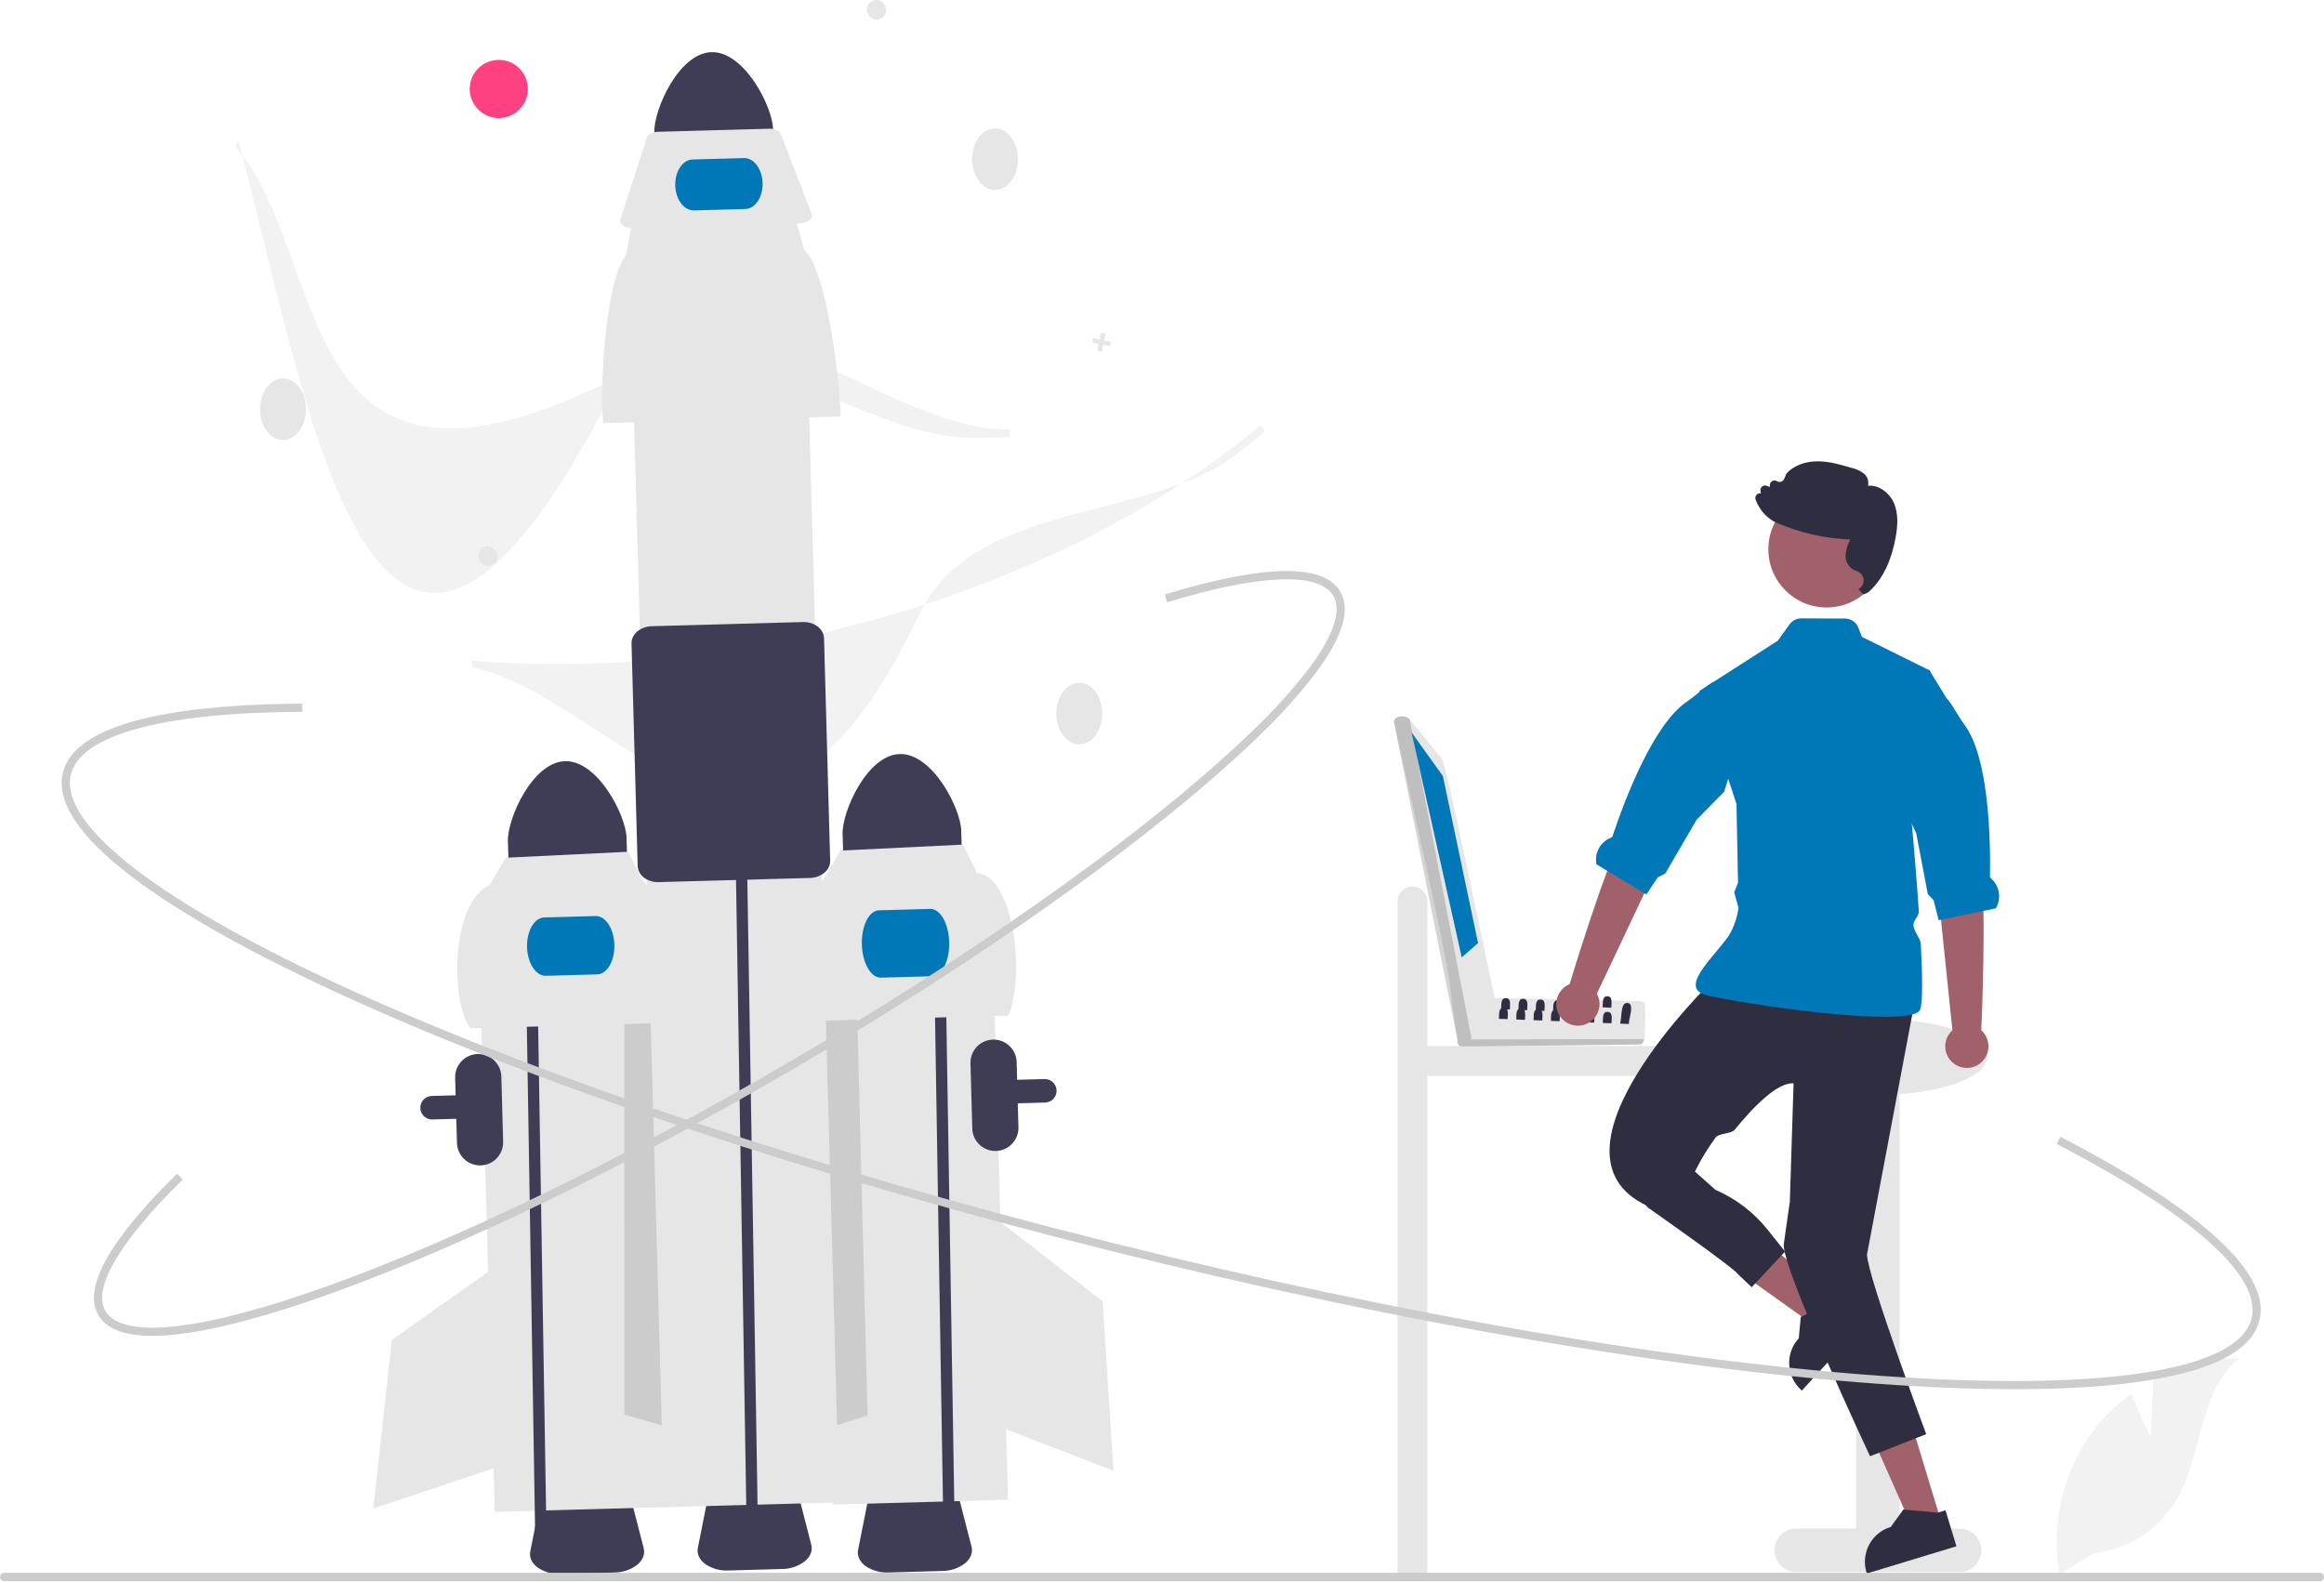
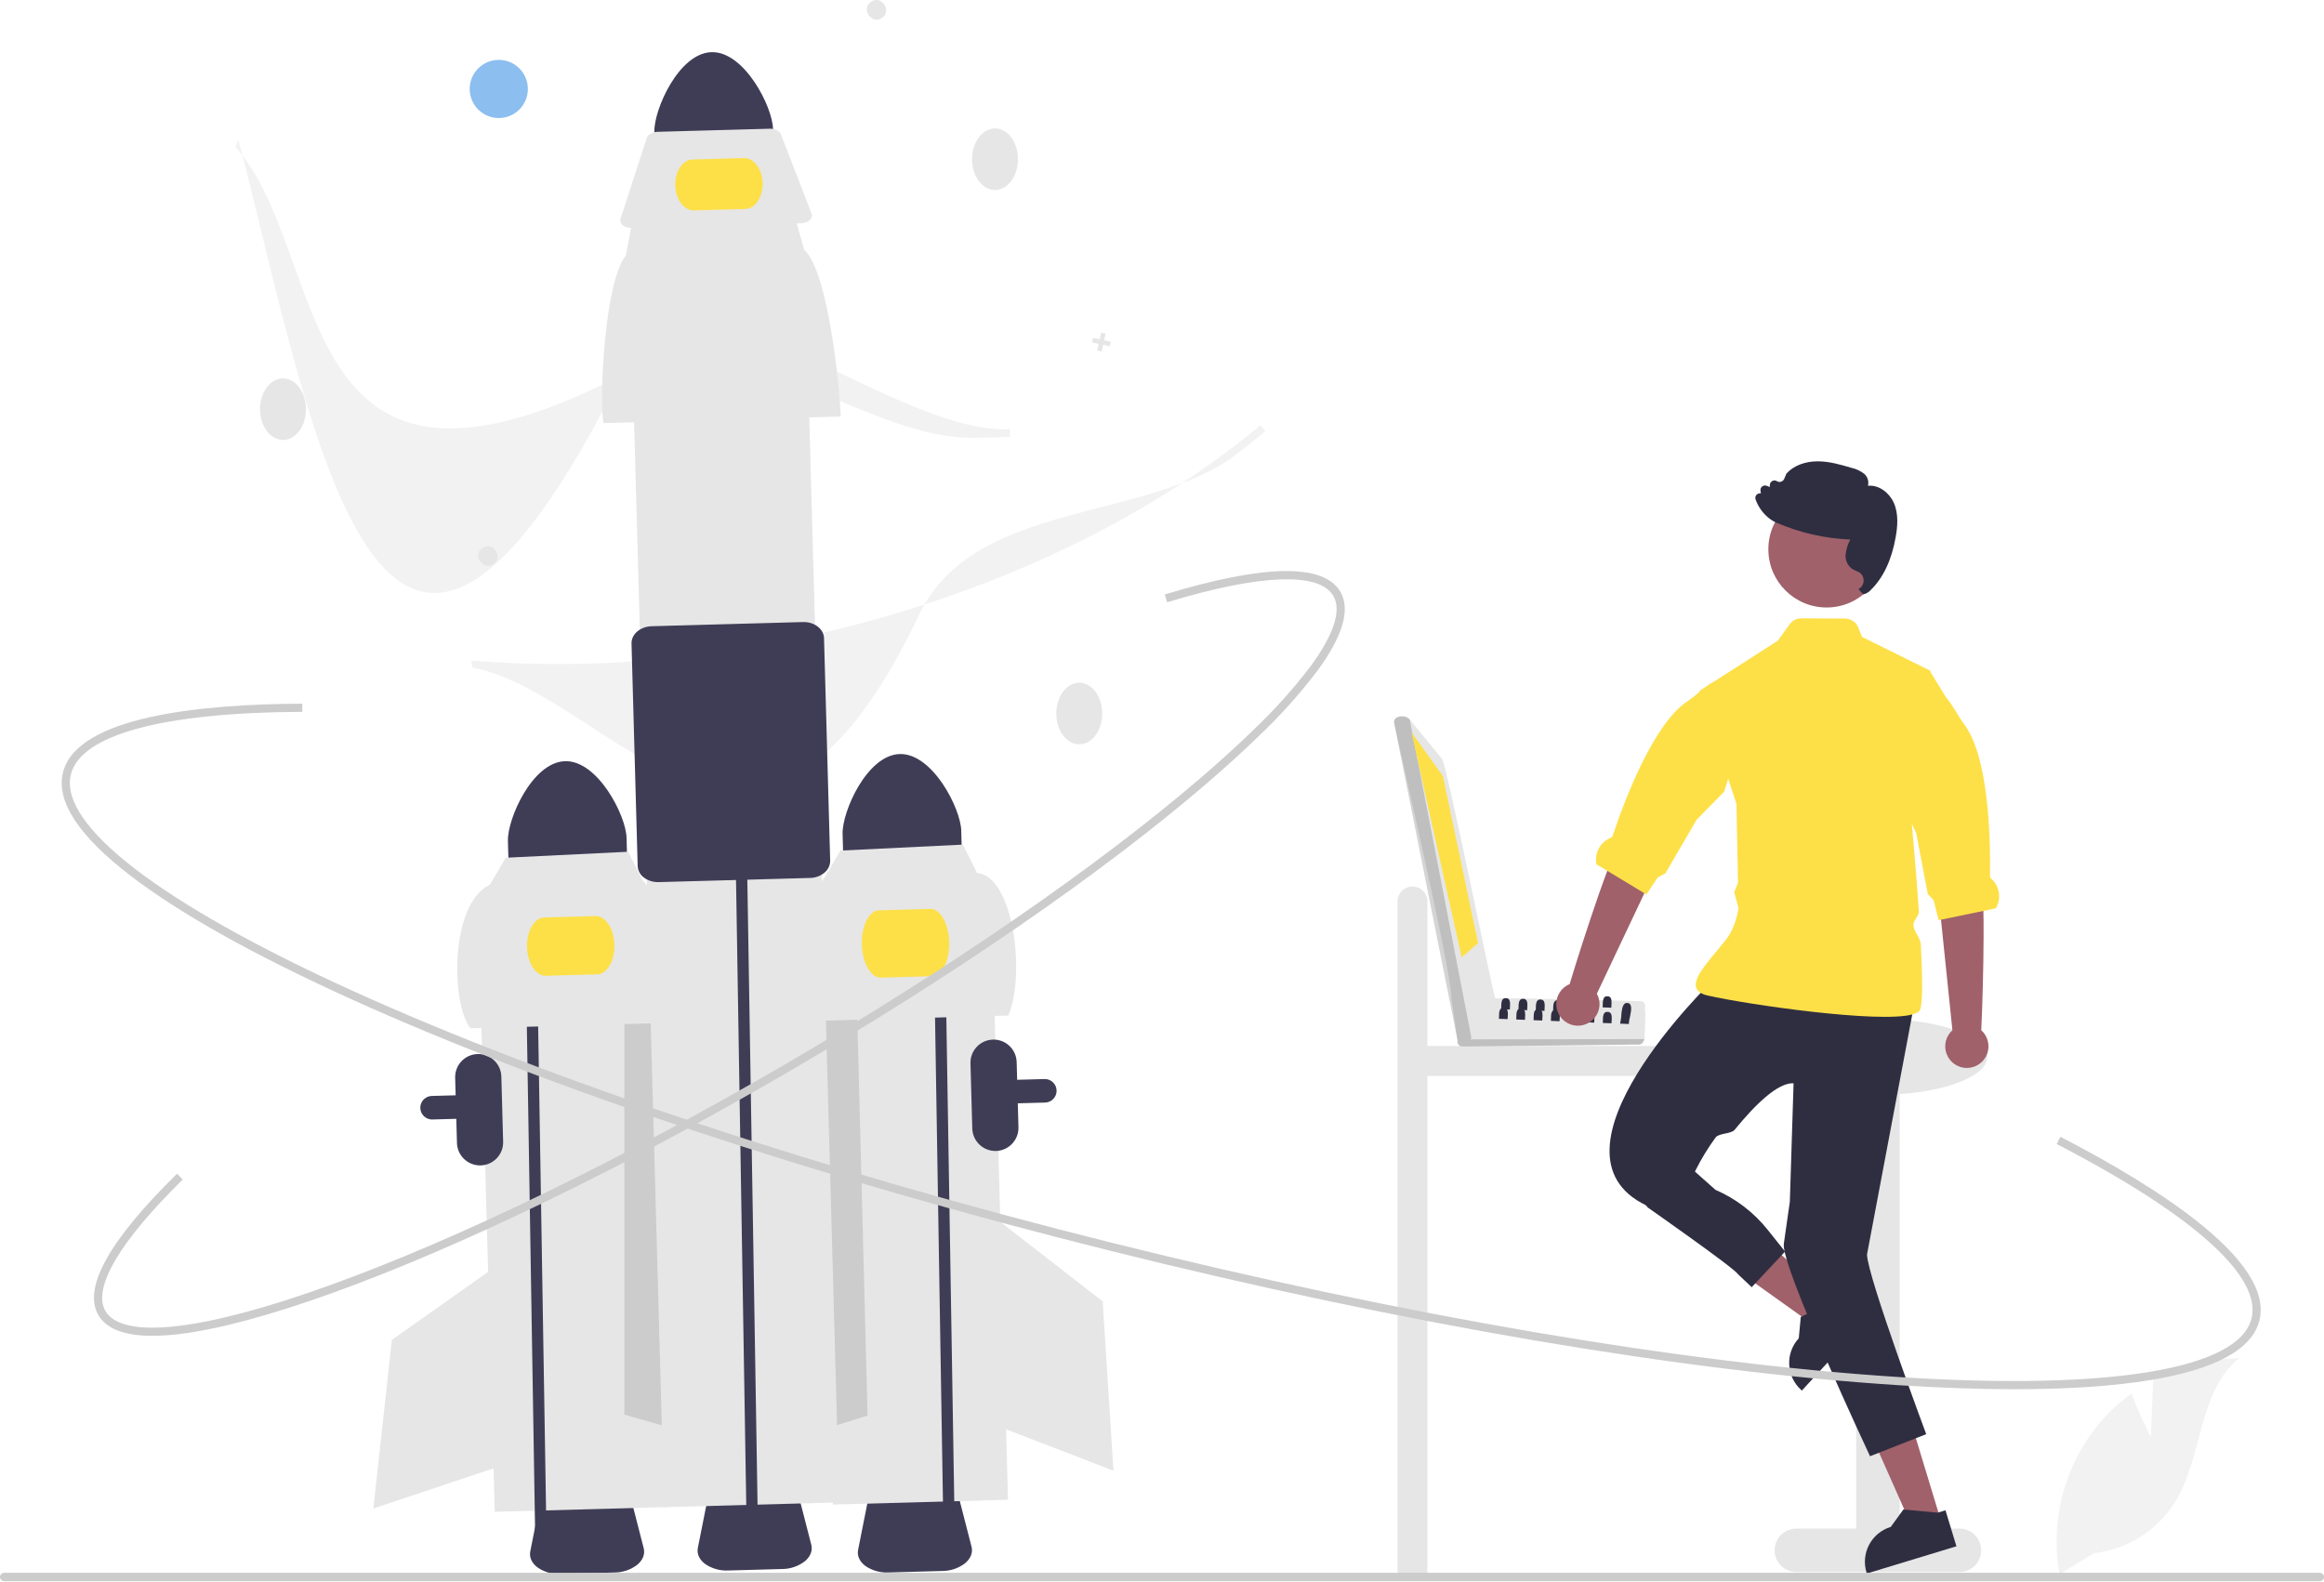
<svg xmlns="http://www.w3.org/2000/svg" data-name="Layer 1" width="855.157" height="581.907" viewBox="0 0 855.157 581.907">
  <path d="M696.927,503.797a5.5,5.5,0,0,1,5.5,5.5v53.206h105.5a5.5,5.5,0,0,1,0,11h-105.5v184h-11V509.297A5.5,5.5,0,0,1,696.927,503.797Z" transform="translate(-177.1854 -177.5591)" fill="#e6e6e6" />
  <path d="M403.333,756.253l-19.832.548a13.812,13.812,0,0,1-8.486-2.379c-2.154-1.602-3.142-3.768-2.708-5.943l3.903-19.613c.735-3.7,5.27-6.497,10.78-6.649l10.952-.302c5.51-.152,10.192,2.39,11.13,6.044l4.979,19.368c.552,2.148-.314,4.365-2.376,6.083A13.812,13.812,0,0,1,403.333,756.253Z" transform="translate(-177.1854 -177.5591)" fill="#3f3d56" />
  <path d="M523.963,755.693l-19.832.548a13.812,13.812,0,0,1-8.486-2.379c-2.154-1.602-3.142-3.768-2.708-5.943l3.903-19.613c.735-3.7,5.27-6.497,10.78-6.649l10.952-.302c5.51-.152,10.192,2.39,11.13,6.044l4.979,19.368c.552,2.148-.314,4.365-2.376,6.083A13.812,13.812,0,0,1,523.963,755.693Z" transform="translate(-177.1854 -177.5591)" fill="#3f3d56" />
  <path d="M334.467,589.188a4.331,4.331,0,0,1,1.595-8.308L561.53,574.655a4.33,4.33,0,0,1,4.449,4.208l0,0a4.336,4.336,0,0,1-4.209,4.448l-0-0-225.468,6.226A4.307,4.307,0,0,1,334.467,589.188Z" transform="translate(-177.1854 -177.5591)" fill="#3f3d56" />
  <rect x="356.219" y="515.396" width="64.474" height="217.68" transform="translate(-194.2683 -166.5985) rotate(-1.58175)" fill="#e6e6e6" />
  <polygon points="242.126 333.079 229.737 366.828 229.748 520.587 244.844 524.916 242.126 333.079" fill="#ccc" />
  <path d="M385.116,457.681c-12.057.342-21.257,21.209-21.036,29.352l.407,14.742,43.659-1.206-.407-14.742C407.511,477.685,397.174,457.357,385.116,457.681Z" transform="translate(-177.1854 -177.5591)" fill="#3f3d56" />
  <path d="M354.063,606.44a8.51,8.51,0,0,1-8.731-8.262l-.662-23.991a8.5,8.5,0,1,1,16.994-.469l.662,23.991A8.51,8.51,0,0,1,354.063,606.44Z" transform="translate(-177.1854 -177.5591)" fill="#3f3d56" />
  <polyline points="193.233 339.284 192.928 323.429 197.086 323.326 197.391 339.13 201.16 569.476 197.001 569.591" fill="#3f3d56" />
  <path d="M425.067,553.92l-74.739,2.064c-7.139-8.705-7.787-45.793,7.111-52.851l5.842-9.92,45.043-2.199,5.264,10.445C420.999,507.764,424.82,544.62,425.067,553.92Z" transform="translate(-177.1854 -177.5591)" fill="#e6e6e6" />
-   <path d="M396.936,536.132l-18.9.522c-3.647.101-6.748-4.631-6.911-10.546s2.672-10.811,6.319-10.912l18.9-.522c3.647-.101,6.748,4.631,6.911,10.546S400.583,536.032,396.936,536.132Z" transform="translate(-177.1854 -177.5591)" fill="#0077b6" />
+   <path d="M396.936,536.132l-18.9.522c-3.647.101-6.748-4.631-6.911-10.546s2.672-10.811,6.319-10.912l18.9-.522c3.647-.101,6.748,4.631,6.911,10.546S400.583,536.032,396.936,536.132Z" transform="translate(-177.1854 -177.5591)" fill="#fde047" />
  <polygon points="183.151 465.568 144.192 493.088 137.386 555.138 182.834 539.953 183.151 465.568" fill="#e6e6e6" />
  <rect x="480.63" y="512.731" width="64.474" height="217.68" transform="translate(-194.1474 -163.1654) rotate(-1.58175)" fill="#e6e6e6" />
  <polygon points="301.996 333.806 315.257 367.222 319.236 520.93 304.257 525.649 301.996 333.806" fill="#ccc" />
  <ellipse cx="397.132" cy="262.584" rx="8.447" ry="11.327" fill="#e6e6e6" />
  <path d="M508.269,455.051c-12.057.342-21.257,21.209-21.036,29.352l.407,14.742,43.659-1.206L530.892,483.197C530.663,475.054,520.326,454.727,508.269,455.051Z" transform="translate(-177.1854 -177.5591)" fill="#3f3d56" />
  <polyline points="343.567 344.247 343.262 328.392 347.42 328.288 347.725 344.093 351.494 574.439 347.335 574.554" fill="#3f3d56" />
  <path d="M548.219,551.29l-74.739,2.064c-1.303-7.877.383-44.633,7.111-52.851l5.842-9.92,45.043-2.199,5.264,10.445C550.039,499.912,554.691,536.032,548.219,551.29Z" transform="translate(-177.1854 -177.5591)" fill="#e6e6e6" />
-   <path d="M520.18,536.813l-18.9.522c-3.647.101-6.768-5.374-6.957-12.202s2.626-12.466,6.273-12.567l18.9-.522c3.647-.101,6.768,5.374,6.957,12.202S523.827,536.712,520.18,536.813Z" transform="translate(-177.1854 -177.5591)" fill="#0077b6" />
+   <path d="M520.18,536.813l-18.9.522c-3.647.101-6.768-5.374-6.957-12.202s2.626-12.466,6.273-12.567l18.9-.522c3.647-.101,6.768,5.374,6.957,12.202S523.827,536.712,520.18,536.813Z" transform="translate(-177.1854 -177.5591)" fill="#fde047" />
  <polygon points="368.086 449.662 405.749 478.93 409.715 541.227 365.009 523.983 368.086 449.662" fill="#e6e6e6" />
  <path d="M534.754,338.68c-40.413,0-86.857-44.846-127.949-23.539-124.415,64.514-107.289-43.44-143.032-83.589l1.173-2.354c27.059,103.218,51.543,267.692,142.399,83.205,22.759-46.214,97.455,25.22,141.423,23.113l.076,2.829Q541.88,338.681,534.754,338.68Z" transform="translate(-177.1854 -177.5591)" fill="#f2f2f2" />
  <path d="M631.751,345.026c-32.216,24.4-96.316,16.691-116.208,58.487-60.228,126.545-111.754,30.148-164.488,19.724l-.486-2.585c52.79,4.378,109.414-2.415,163.751-19.648,49.104-15.571,92.915-38.736,126.692-66.962l1.769,2.209Q637.432,340.725,631.751,345.026Z" transform="translate(-177.1854 -177.5591)" fill="#f2f2f2" />
  <ellipse cx="104.132" cy="150.584" rx="8.447" ry="11.327" fill="#e6e6e6" />
  <ellipse cx="366.132" cy="58.584" rx="8.447" ry="11.327" fill="#e6e6e6" />
  <path d="M358.656,385.188c-3.862,2.573-7.815-3.551-3.878-6.01C358.639,376.605,362.592,382.729,358.656,385.188Z" transform="translate(-177.1854 -177.5591)" fill="#e6e6e6" />
  <path d="M501.656,184.188c-3.862,2.573-7.815-3.551-3.878-6.01C501.639,175.605,505.592,181.729,501.656,184.188Z" transform="translate(-177.1854 -177.5591)" fill="#e6e6e6" />
  <polygon points="408.749 125.801 406.292 125.262 406.83 122.804 405.192 122.445 404.653 124.903 402.196 124.365 401.837 126.003 404.294 126.542 403.756 128.999 405.394 129.358 405.933 126.9 408.39 127.439 408.749 125.801" fill="#e6e6e6" />
-   <circle cx="183.535" cy="32.737" r="10.702" fill="#ff4081" />
+   <circle cx="183.535" cy="32.737" r="10.702" fill="#8cbeef" />
  <path d="M439.001,196.75c-12.057.342-21.257,21.209-21.036,29.352l.407,14.742,43.659-1.206-.407-14.742C461.396,216.753,451.059,196.426,439.001,196.75Z" transform="translate(-177.1854 -177.5591)" fill="#3f3d56" />
  <path d="M464.998,754.968l-19.832.548a13.812,13.812,0,0,1-8.486-2.379c-2.154-1.602-3.142-3.768-2.708-5.943l3.903-19.613c.736-3.7,5.27-6.497,10.78-6.649l10.952-.302c5.51-.152,10.192,2.39,11.13,6.044l4.979,19.368c.552,2.148-.314,4.365-2.376,6.083A13.812,13.812,0,0,1,464.998,754.968Z" transform="translate(-177.1854 -177.5591)" fill="#3f3d56" />
  <rect x="415.453" y="291.401" width="64.474" height="440.016" transform="translate(-191.1314 -165.0065) rotate(-1.58175)" fill="#e6e6e6" />
  <polyline points="270.868 325.949 270.563 310.094 274.721 309.991 275.026 325.795 278.795 556.141 274.636 556.256" fill="#3f3d56" />
  <path d="M486.531,330.851,399.205,333.262c-1.523-9.203.447-52.15,8.308-61.752l2.154-11.462,60.297-1.665,3.155,11.171C481.778,276.922,486.242,319.985,486.531,330.851Z" transform="translate(-177.1854 -177.5591)" fill="#e6e6e6" />
  <path d="M471.87,259.735l-62.223,1.718c-2.297.063-4.193-1.142-4.236-2.693a1.952,1.952,0,0,1,.097-.658l9.665-29.775c.414-1.275,2.061-2.211,3.984-2.264l41.264-1.139c1.923-.053,3.619.791,4.103,2.041l11.293,29.196c.578,1.493-.756,3.047-2.98,3.471A6.081,6.081,0,0,1,471.87,259.735Z" transform="translate(-177.1854 -177.5591)" fill="#e6e6e6" />
  <path d="M415.786,501.486a7.626,7.626,0,0,1-1.581-.915,5.604,5.604,0,0,1-2.379-4.321l-2.261-81.878c-.093-3.389,3.225-6.241,7.398-6.356l55.703-1.538c4.173-.116,7.643,2.549,7.737,5.938l2.261,81.878a5.603,5.603,0,0,1-2.137,4.446,8.506,8.506,0,0,1-5.261,1.91l-55.702,1.538A8.92,8.92,0,0,1,415.786,501.486Z" transform="translate(-177.1854 -177.5591)" fill="#3f3d56" />
-   <path d="M451.438,254.466l-18.9.522c-3.647.101-6.731-4.02-6.874-9.184s2.709-9.449,6.356-9.55l18.9-.522c3.647-.101,6.731,4.02,6.874,9.184S455.085,254.365,451.438,254.466Z" transform="translate(-177.1854 -177.5591)" fill="#0077b6" />
+   <path d="M451.438,254.466l-18.9.522c-3.647.101-6.731-4.02-6.874-9.184s2.709-9.449,6.356-9.55l18.9-.522c3.647-.101,6.731,4.02,6.874,9.184S455.085,254.365,451.438,254.466Z" transform="translate(-177.1854 -177.5591)" fill="#fde047" />
  <path d="M898.194,740.087h-22V580.21c18.402-1.32,32.233-6.955,32.233-13.707,0-7.732-18.132-14-40.5-14s-40.5,6.268-40.5,14c0,6.818,14.1,12.494,32.767,13.742V740.087h-22a8,8,0,0,0,0,16h60a8,8,0,0,0,0-16Z" transform="translate(-177.1854 -177.5591)" fill="#e6e6e6" />
  <polygon points="676.847 481.363 669.62 489.238 635.806 465.112 646.471 453.489 676.847 481.363" fill="#a0616a" />
  <path d="M835.554,679.707a13.322,13.322,0,0,0,4.336,9.307l.318.296,9.478-10.329,13.821-15.064-10.203-9.367-1.842,2.012-.192.207-9.182,4.343-1.946.925-.333.155-.732,7.865v.007A13.283,13.283,0,0,0,835.554,679.707Z" transform="translate(-177.1854 -177.5591)" fill="#2f2e41" />
  <polygon points="714.287 559.924 704.06 563.031 687.21 525.063 702.304 520.478 714.287 559.924" fill="#a0616a" />
  <path d="M863.987,756.202l.126.422,32.976-10.018-4.025-13.251-2.604.792-.274.081-12.26-1.125-.363-.03-4.639,6.4a13.413,13.413,0,0,0-8.938,16.728Z" transform="translate(-177.1854 -177.5591)" fill="#2f2e41" />
  <path id="ad16ec3e-8c70-4d69-a6df-f9bf45b483f6-39" data-name="Path 17" d="M807.142,538.687s-65.294,63.042-24.016,82.556h12.758a84.503,84.503,0,0,1,12.611-25.108c1.205-1.577,5.721-1.257,6.975-2.794,7.657-9.387,15.958-17.448,21.691-17.128l-1.372,43.558L833.571,635.308c-1.165,8.032,31.727,78.161,31.727,78.161L885.972,705.344s-21.54-57.762-21.792-66.089L881.442,547.693Z" transform="translate(-177.1854 -177.5591)" fill="#2f2e41" />
-   <path d="M801.698,541.796a3.89,3.89,0,0,0,1.273,1.154,8.99,8.99,0,0,0,2.671.991c14.701,3.337,62.726,10.255,75.192,6.955,1.532-.4,2.53-.962,2.856-1.702,1.043-2.338.91-12.215.296-24.142-.111-2.234-2.575-4.654-2.723-6.992-.104-1.753,2.109-3.403,1.99-5.186-.814-12.06-1.864-24.349-2.567-32.118-.444-4.994-.747-8.116-.747-8.116l7.584-47.817-.355-.585-.4-.2-24.453-12.104-1.332-3.403a5.267,5.267,0,0,0-4.876-3.337l-16.107-.067a5.249,5.249,0,0,0-4.284,2.175l-4.365,6.045-28.855,18.497.111.34,13.54,41.203.067,3.211v.007l.503,25.821-1.398,3.5,1.576,5.741s-.725,6.711-4.609,11.697c-3.522,4.528-8.005,9.248-10.033,13.081v.007C801.128,538.571,800.751,540.405,801.698,541.796Z" transform="translate(-177.1854 -177.5591)" fill="#0077b6" />
+   <path d="M801.698,541.796a3.89,3.89,0,0,0,1.273,1.154,8.99,8.99,0,0,0,2.671.991c14.701,3.337,62.726,10.255,75.192,6.955,1.532-.4,2.53-.962,2.856-1.702,1.043-2.338.91-12.215.296-24.142-.111-2.234-2.575-4.654-2.723-6.992-.104-1.753,2.109-3.403,1.99-5.186-.814-12.06-1.864-24.349-2.567-32.118-.444-4.994-.747-8.116-.747-8.116l7.584-47.817-.355-.585-.4-.2-24.453-12.104-1.332-3.403a5.267,5.267,0,0,0-4.876-3.337l-16.107-.067a5.249,5.249,0,0,0-4.284,2.175l-4.365,6.045-28.855,18.497.111.34,13.54,41.203.067,3.211v.007l.503,25.821-1.398,3.5,1.576,5.741s-.725,6.711-4.609,11.697c-3.522,4.528-8.005,9.248-10.033,13.081v.007C801.128,538.571,800.751,540.405,801.698,541.796Z" transform="translate(-177.1854 -177.5591)" fill="#fde047" />
  <path id="ef5568b9-6037-4ec0-9cfc-fa22633e4b80-40" data-name="Path 18" d="M779.991,617.498l3.49,4.41s32.098,22.456,33.2,24.555l5.073,4.8,12.274-13.12-6.383-8a50.107,50.107,0,0,0-19.221-14.716h0l-9.782-8.679Z" transform="translate(-177.1854 -177.5591)" fill="#2f2e41" />
  <path d="M895.61,556.69l-5.845-56.578L888.222,476.827l16.36-2.958s-.648,16.65,1.495,26.044c2.115,9.27.281,55.535.15,56.773a7.96,7.96,0,1,1-10.617.005Z" transform="translate(-177.1854 -177.5591)" fill="#a0616a" />
-   <path d="M876.128,471.006l4.558,9.751,1.591,3.396,4.284,22.433,2.138,2.271,1.842,7.332.866-.178,15.611-3.233,4.55-.94A8.65,8.65,0,0,0,909.999,501.015c-.311-.281-.57-.555-.562-.814.259-15.604-.695-44.096-9.315-55.823-2.738-3.722-4.38-7.428-6.77-10.018-.007-.007-.007-.015-.015-.015l-5.815-9.522-.355-.585-.4-.2Z" transform="translate(-177.1854 -177.5591)" fill="#0077b6" />
+   <path d="M876.128,471.006l4.558,9.751,1.591,3.396,4.284,22.433,2.138,2.271,1.842,7.332.866-.178,15.611-3.233,4.55-.94A8.65,8.65,0,0,0,909.999,501.015c-.311-.281-.57-.555-.562-.814.259-15.604-.695-44.096-9.315-55.823-2.738-3.722-4.38-7.428-6.77-10.018-.007-.007-.007-.015-.015-.015l-5.815-9.522-.355-.585-.4-.2Z" transform="translate(-177.1854 -177.5591)" fill="#fde047" />
  <circle id="af7fa85c-211d-4c02-a612-cf38cfa53f1c" data-name="Ellipse 5" cx="672.128" cy="202.131" r="21.431" fill="#a0616a" />
  <path d="M874.761,375.079c.628-3.601,1.117-8.27-.681-12.42-1.519-3.493-5.32-6.768-9.545-6.326a4.399,4.399,0,0,0-1.373-4.399,11.555,11.555,0,0,0-4.688-2.204c-3.971-1.167-8.084-2.377-12.332-2.4-4.767-.026-8.99,1.607-11.58,4.486l-.063.093-.776,1.854a1.868,1.868,0,0,1-1.149,1.057,1.836,1.836,0,0,1-1.553-.19,1.695,1.695,0,0,0-2.581,1.366l-.041.791-1.112-.443a1.69,1.69,0,0,0-2.299,1.851l.148.941a1.811,1.811,0,0,0-1.38.311,1.655,1.655,0,0,0-.589,1.86,15.398,15.398,0,0,0,4.284,6.4,12.802,12.802,0,0,0,2.908,1.977q.329.166.685.315a76.252,76.252,0,0,0,26.963,6.108,15.654,15.654,0,0,0-1.674,5.372,5.875,5.875,0,0,0,2.514,5.541,7.399,7.399,0,0,0,1.204.552,7.941,7.941,0,0,1,1.155.534,3.598,3.598,0,0,1-.148,6.243s1.595,1.947,1.85,1.914a4.982,4.982,0,0,0,2.625-1.553C870.173,390.202,873.278,383.602,874.761,375.079Z" transform="translate(-177.1854 -177.5591)" fill="#2f2e41" />
  <path d="M968.583,706.352l.931-20.943a67.64,67.64,0,0,1,31.55-7.986c-15.153,12.389-13.259,36.269-23.532,52.929a40.686,40.686,0,0,1-29.835,18.801l-12.68,7.764a68.176,68.176,0,0,1,14.37-55.246A65.854,65.854,0,0,1,961.489,690.425C964.526,698.433,968.583,706.352,968.583,706.352Z" transform="translate(-177.1854 -177.5591)" fill="#f2f2f2" />
  <path d="M1032.342,757.913a1.549,1.549,0,0,1-1.553,1.553H178.739a1.553,1.553,0,0,1,0-3.106h852.05A1.549,1.549,0,0,1,1032.342,757.913Z" transform="translate(-177.1854 -177.5591)" fill="#ccc" />
  <path d="M543.683,601.125a8.51,8.51,0,0,1-8.731-8.262l-.662-23.991a8.5,8.5,0,0,1,16.994-.469l.662,23.991A8.51,8.51,0,0,1,543.683,601.125Z" transform="translate(-177.1854 -177.5591)" fill="#3f3d56" />
  <path d="M918.54,688.807q-19.368,0-42.457-1.464c-79.614-5.056-182.738-22.633-290.376-49.492-107.638-26.859-206.93-59.794-279.585-92.734-35.393-16.047-62.556-31.236-80.735-45.147-19.247-14.727-27.666-27.564-25.024-38.153,5.148-20.629,50.731-25.142,88.064-25.295l.013,3c-51.268.21-81.514,8.387-85.166,23.022-4.652,18.64,33.287,47.741,104.087,79.841,72.496,32.868,171.605,65.739,279.073,92.557,107.467,26.816,210.401,44.363,289.84,49.408,77.579,4.928,124.743-2.938,129.395-21.578,3.862-15.477-21.598-38.275-71.689-64.198l1.379-2.664c36.397,18.836,78.646,45.852,73.222,67.589-2.643,10.589-16.105,17.965-40.015,21.923C954.935,687.676,938.194,688.807,918.54,688.807Z" transform="translate(-177.1854 -177.5591)" fill="#ccc" />
  <path d="M233.244,669.154c-10.246,0-16.907-2.546-19.855-7.607-5.814-9.98,3.923-27.493,28.941-52.051l2.102,2.141c-23.239,22.812-33.343,40.001-28.451,48.4,3.096,5.312,12.309,7.217,26.648,5.504,14.235-1.699,33.101-6.765,56.072-15.055,47.291-17.067,106.623-45.856,167.065-81.064,60.44-35.207,114.75-72.616,152.927-105.335,7.333-6.286,13.987-12.333,19.779-17.971a196.96,196.96,0,0,0,20.976-23.377c8.563-11.627,11.453-20.581,8.358-25.895-5.17-8.875-26.888-8.04-61.156,2.353l-.87-2.871c36.766-11.149,58.507-11.483,64.619-.992,3.797,6.519.926,16.337-8.534,29.184a199.923,199.923,0,0,1-21.299,23.748c-5.837,5.683-12.539,11.772-19.92,18.1-38.31,32.833-92.777,70.354-153.369,105.649-60.594,35.297-120.1,64.168-167.556,81.295-23.185,8.367-42.273,13.485-56.735,15.211A82.698,82.698,0,0,1,233.244,669.154Z" transform="translate(-177.1854 -177.5591)" fill="#ccc" />
  <path d="M780.787,545.982c-7.414-.148-47.24-1.291-53.771-1.01-.369-1.293-12.75,14.573-13.051,14.671a1.808,1.808,0,0,0,.605,2.908c.728.442,64.932-.746,65.71-.591a1.786,1.786,0,0,0,1.594-1.038l.429-.961c.045-1.644.583-10.048.1-11.485A1.778,1.778,0,0,0,780.787,545.982Z" transform="translate(-177.1854 -177.5591)" fill="#e6e6e6" />
  <path d="M782.303,559.959c-.377.905-.859,2.043-2.023,2.001l-65.032.73a1.794,1.794,0,0,1-1.565-2.633Z" transform="translate(-177.1854 -177.5591)" opacity="0.17" style="isolation:isolate" />
  <path d="M727.32,544.777c-.7-1.211-18.086-87.238-19.537-87.958l-11.87-14.521-1.061-.798c-1.475-.81-5.014-.262-4.696,1.991h0c2.789,13.37,20.726,89.518,21.119,101.39l2.159,15.124a1.863,1.863,0,0,0,2.3,1.53,3.583,3.583,0,0,0,2.877-2.079C718.773,558.923,728.133,545.087,727.32,544.777Z" transform="translate(-177.1854 -177.5591)" fill="#e6e6e6" />
  <path d="M695.91,442.299l22.703,117.161c-.759,1.922-4.312,3.268-5.139.747-.014-.003-23.291-116.644-23.315-116.713C689.911,440.687,694.55,440.598,695.91,442.299Z" transform="translate(-177.1854 -177.5591)" opacity="0.17" style="isolation:isolate" />
-   <polygon points="519.409 269.531 530.939 285.603 543.881 347.068 537.865 352.316 519.409 269.531" fill="#0077b6" />
+   <polygon points="519.409 269.531 530.939 285.603 543.881 347.068 537.865 352.316 519.409 269.531" fill="#fde047" />
  <path d="M773.344,554.269l3.19.13a12.539,12.539,0,0,1,.46-2.76c.48-2.28.91-4.99-1.08-4.98-1.35-.13-1.81,1.58-2.05,3.44A26.318,26.318,0,0,1,773.344,554.269Z" transform="translate(-177.1854 -177.5591)" fill="#2f2e41" />
  <path d="M755.044,549.979l2.15.08,1.04.04c-.02-1.14.51-3.49-.78-4.07a1.6,1.6,0,0,0-.65-.13c-1.21-.07-1.57.85-1.68,1.91-.07.64-.04,1.32-.06,1.85C755.064,549.769,755.054,549.879,755.044,549.979Z" transform="translate(-177.1854 -177.5591)" fill="#2f2e41" />
  <path d="M748.674,549.719l2.16.09,1.03.04c-.02-1.31.67-4.17-1.43-4.21-1.94-.11-1.69,2.36-1.74,3.76C748.694,549.509,748.684,549.619,748.674,549.719Z" transform="translate(-177.1854 -177.5591)" fill="#2f2e41" />
  <path d="M742.304,549.469l2.15.08,1.04.04c-.02-1.3.67-4.16-1.43-4.2-1.94-.12-1.69,2.35-1.74,3.76C742.324,549.259,742.314,549.369,742.304,549.469Z" transform="translate(-177.1854 -177.5591)" fill="#2f2e41" />
  <path d="M735.934,549.209l2.16.09,1.03.04c-.02-1.31.67-4.16-1.43-4.21-1.94-.11-1.69,2.36-1.74,3.76C735.954,548.999,735.944,549.109,735.934,549.209Z" transform="translate(-177.1854 -177.5591)" fill="#2f2e41" />
  <path d="M729.564,548.959l2.15.08,1.04.04c-.02-1.2.56-3.71-.98-4.14h-.01a1.464,1.464,0,0,0-.44-.06,1.506,1.506,0,0,0-.54.05h-.01c-1.34.35-1.15,2.45-1.19,3.71C729.584,548.749,729.574,548.859,729.564,548.959Z" transform="translate(-177.1854 -177.5591)" fill="#2f2e41" />
  <path d="M766.914,548.279l3.19.13c0-.12,0-.25.01-.4a13.33,13.33,0,0,0,.04-2.29c-.11-.84-.47-1.5-1.48-1.52-1.03-.06-1.44.6-1.6,1.45a3.116,3.116,0,0,0-.08.44v.01C766.914,546.879,766.964,547.719,766.914,548.279Z" transform="translate(-177.1854 -177.5591)" fill="#2f2e41" />
  <path d="M760.544,548.019l3.19.13a23.28,23.28,0,0,0,.06-2.58c-.09-.88-.44-1.6-1.49-1.62-1.06-.07-1.47.65-1.63,1.54C760.524,546.349,760.604,547.379,760.544,548.019Z" transform="translate(-177.1854 -177.5591)" fill="#2f2e41" />
  <path d="M754.174,547.769l.95.04,2.24.09c-.01-.48.08-1.18.09-1.87a4.233,4.233,0,0,0-.02-.62c-.08-.93-.41-1.7-1.5-1.72-1.11-.06-1.5.71-1.64,1.65C754.154,546.179,754.234,547.149,754.174,547.769Z" transform="translate(-177.1854 -177.5591)" fill="#2f2e41" />
  <path d="M766.974,554.019l3.19.12c-.01-1.3.67-4.16-1.43-4.2C766.634,549.809,767.094,552.709,766.974,554.019Z" transform="translate(-177.1854 -177.5591)" fill="#2f2e41" />
  <path d="M760.604,553.759l3.19.13c-.01-1.31.67-4.17-1.43-4.21C760.264,549.559,760.724,552.459,760.604,553.759Z" transform="translate(-177.1854 -177.5591)" fill="#2f2e41" />
  <path d="M754.234,553.509l3.19.12c-.01-.93.34-2.65-.23-3.57a1.32,1.32,0,0,0-1.2-.63,1.406,1.406,0,0,0-.93.23C754.044,550.329,754.334,552.449,754.234,553.509Z" transform="translate(-177.1854 -177.5591)" fill="#2f2e41" />
  <path d="M747.864,553.249l3.19.13c-.01-.93.33-2.64-.22-3.57a1.323,1.323,0,0,0-1.21-.64,1.389,1.389,0,0,0-.93.23C747.674,550.089,747.964,552.199,747.864,553.249Z" transform="translate(-177.1854 -177.5591)" fill="#2f2e41" />
  <path d="M741.494,552.999l3.19.12c-.01-.93.34-2.65-.23-3.57a1.319,1.319,0,0,0-1.2-.63,1.405,1.405,0,0,0-.93.23C741.304,549.819,741.594,551.939,741.494,552.999Z" transform="translate(-177.1854 -177.5591)" fill="#2f2e41" />
  <path d="M735.124,552.739l3.19.13c-.01-.93.33-2.64-.22-3.57a1.312,1.312,0,0,0-1.21-.64,1.389,1.389,0,0,0-.93.23C734.934,549.579,735.224,551.689,735.124,552.739Z" transform="translate(-177.1854 -177.5591)" fill="#2f2e41" />
  <path d="M728.754,552.489l3.19.12c-.01-.93.33-2.64-.23-3.57a1.308,1.308,0,0,0-1.2-.63,1.405,1.405,0,0,0-.93.23C728.564,549.319,728.854,551.429,728.754,552.489Z" transform="translate(-177.1854 -177.5591)" fill="#2f2e41" />
  <path d="M764.78,543.245l24.313-51.421L798.286,470.375l-14.448-8.227s-4.921,15.919-10.064,24.067c-5.075,8.04-18.718,52.287-19.006,53.497a7.96,7.96,0,1,0,10.012,3.533Z" transform="translate(-177.1854 -177.5591)" fill="#a0616a" />
-   <path d="M764.632,495.638l18.388,11.093,4.17-6.303,2.777-1.433,11.494-19.737,10.162-10.354,13.427-42.919-17.47,2.621-.023.007c-3.112,1.651-5.896,4.602-9.713,7.203-12.026,8.196-22.395,34.752-27.335,49.559-.081.243-.414.412-.8.578a8.653,8.653,0,0,0-5.077,9.685Z" transform="translate(-177.1854 -177.5591)" fill="#0077b6" />
+   <path d="M764.632,495.638l18.388,11.093,4.17-6.303,2.777-1.433,11.494-19.737,10.162-10.354,13.427-42.919-17.47,2.621-.023.007c-3.112,1.651-5.896,4.602-9.713,7.203-12.026,8.196-22.395,34.752-27.335,49.559-.081.243-.414.412-.8.578a8.653,8.653,0,0,0-5.077,9.685Z" transform="translate(-177.1854 -177.5591)" fill="#fde047" />
</svg>
